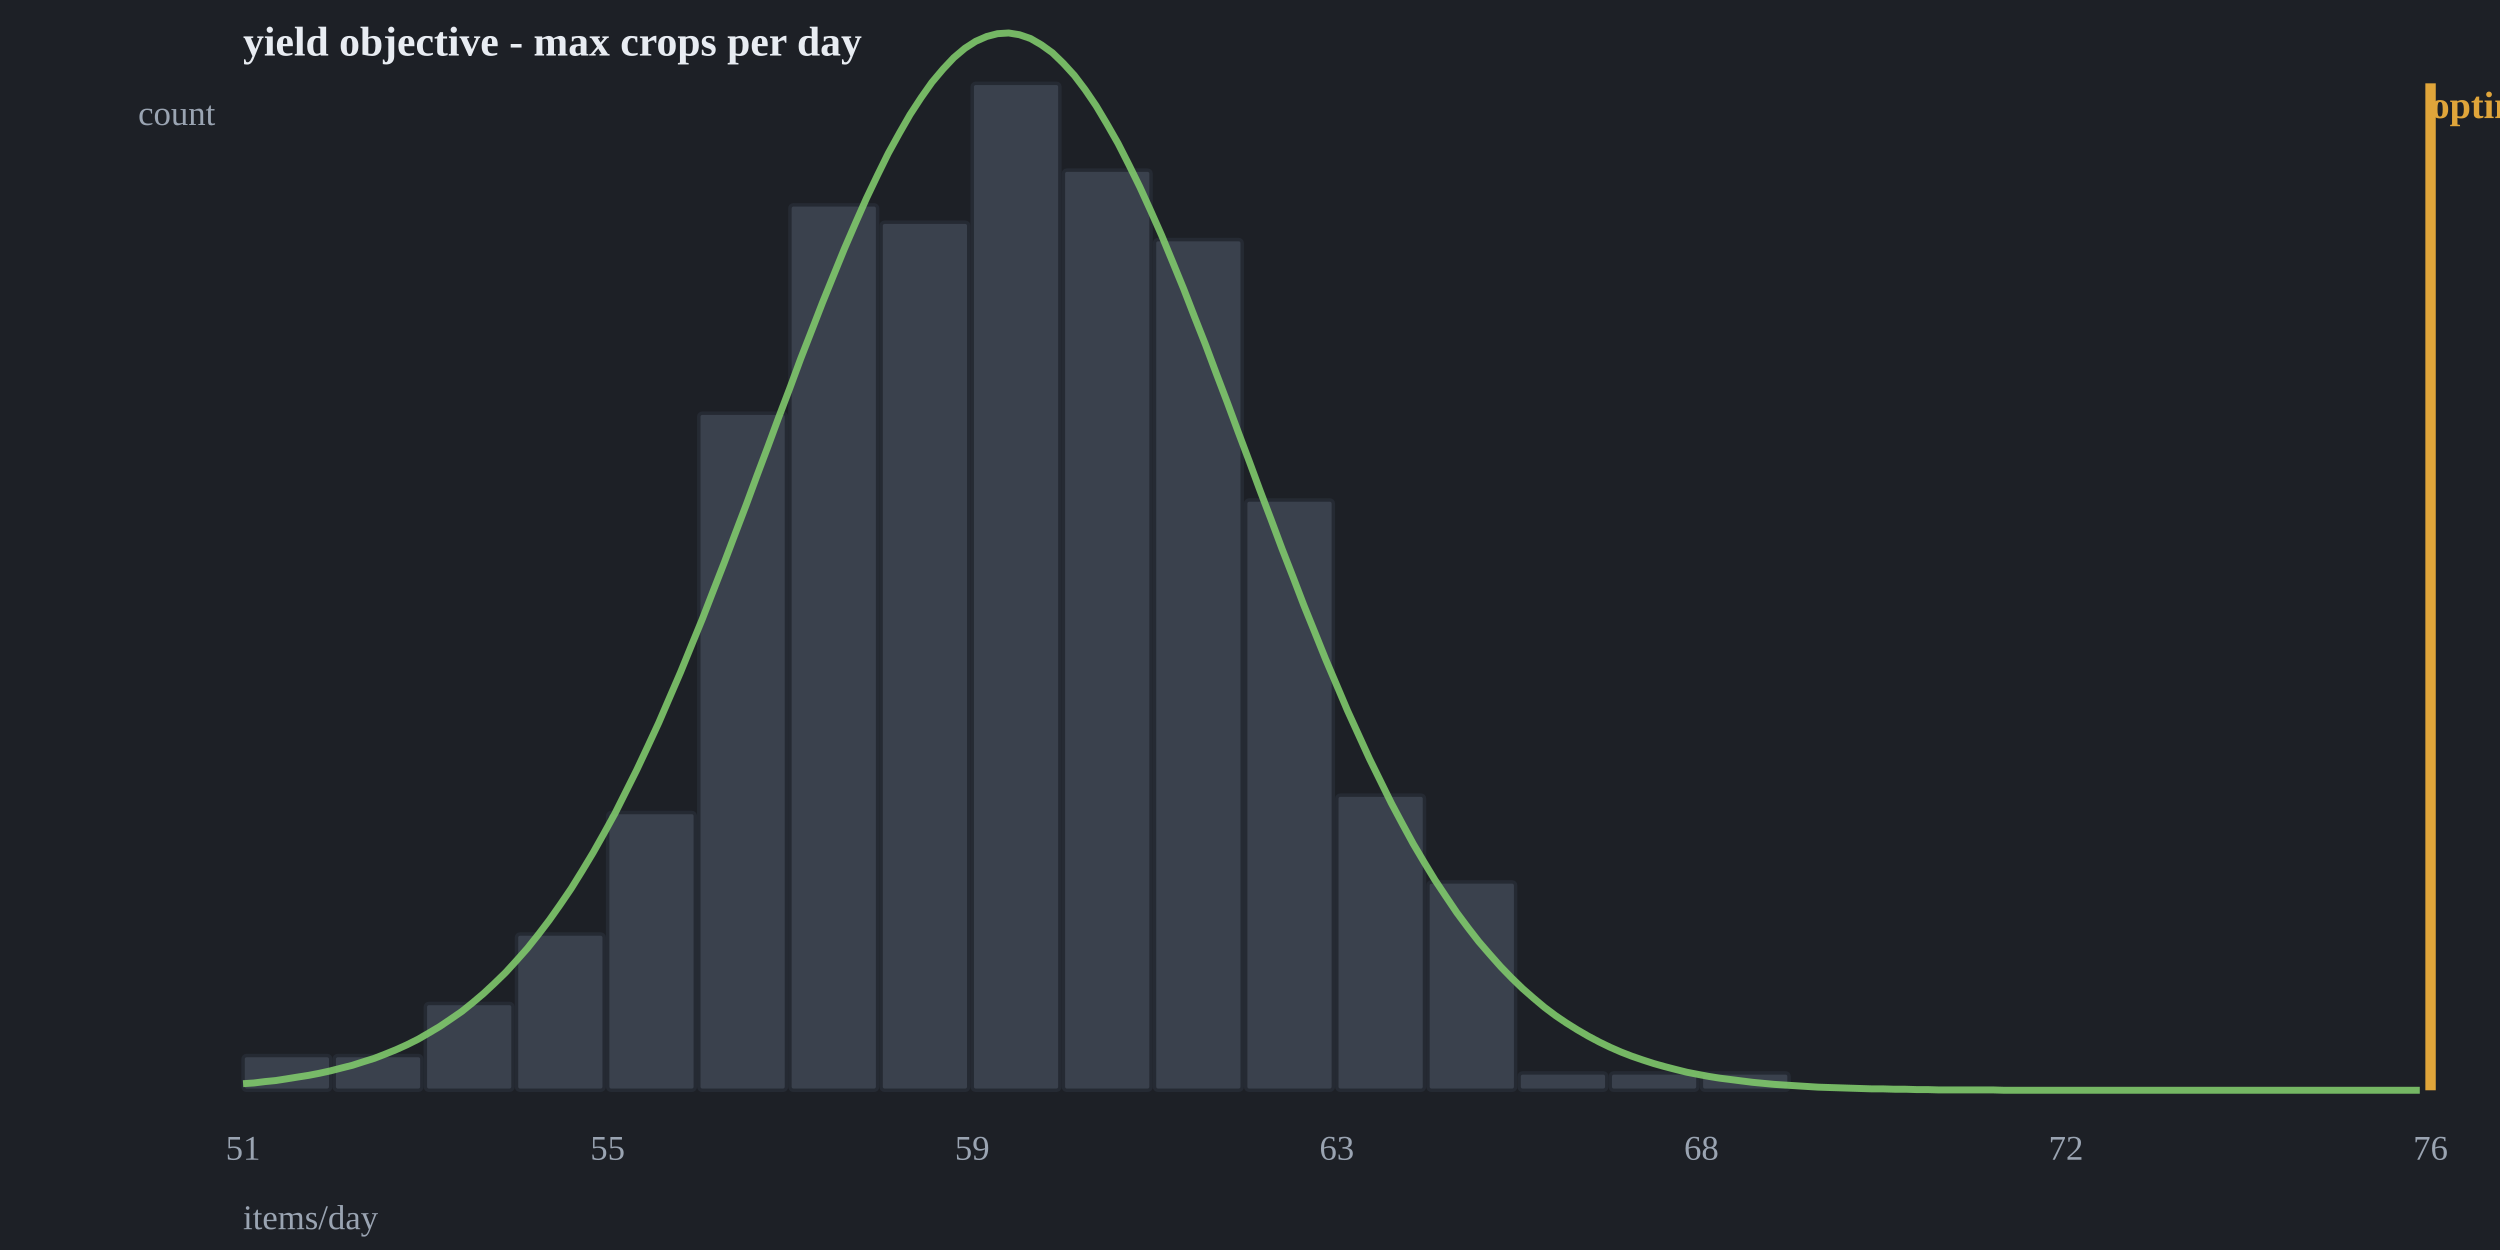
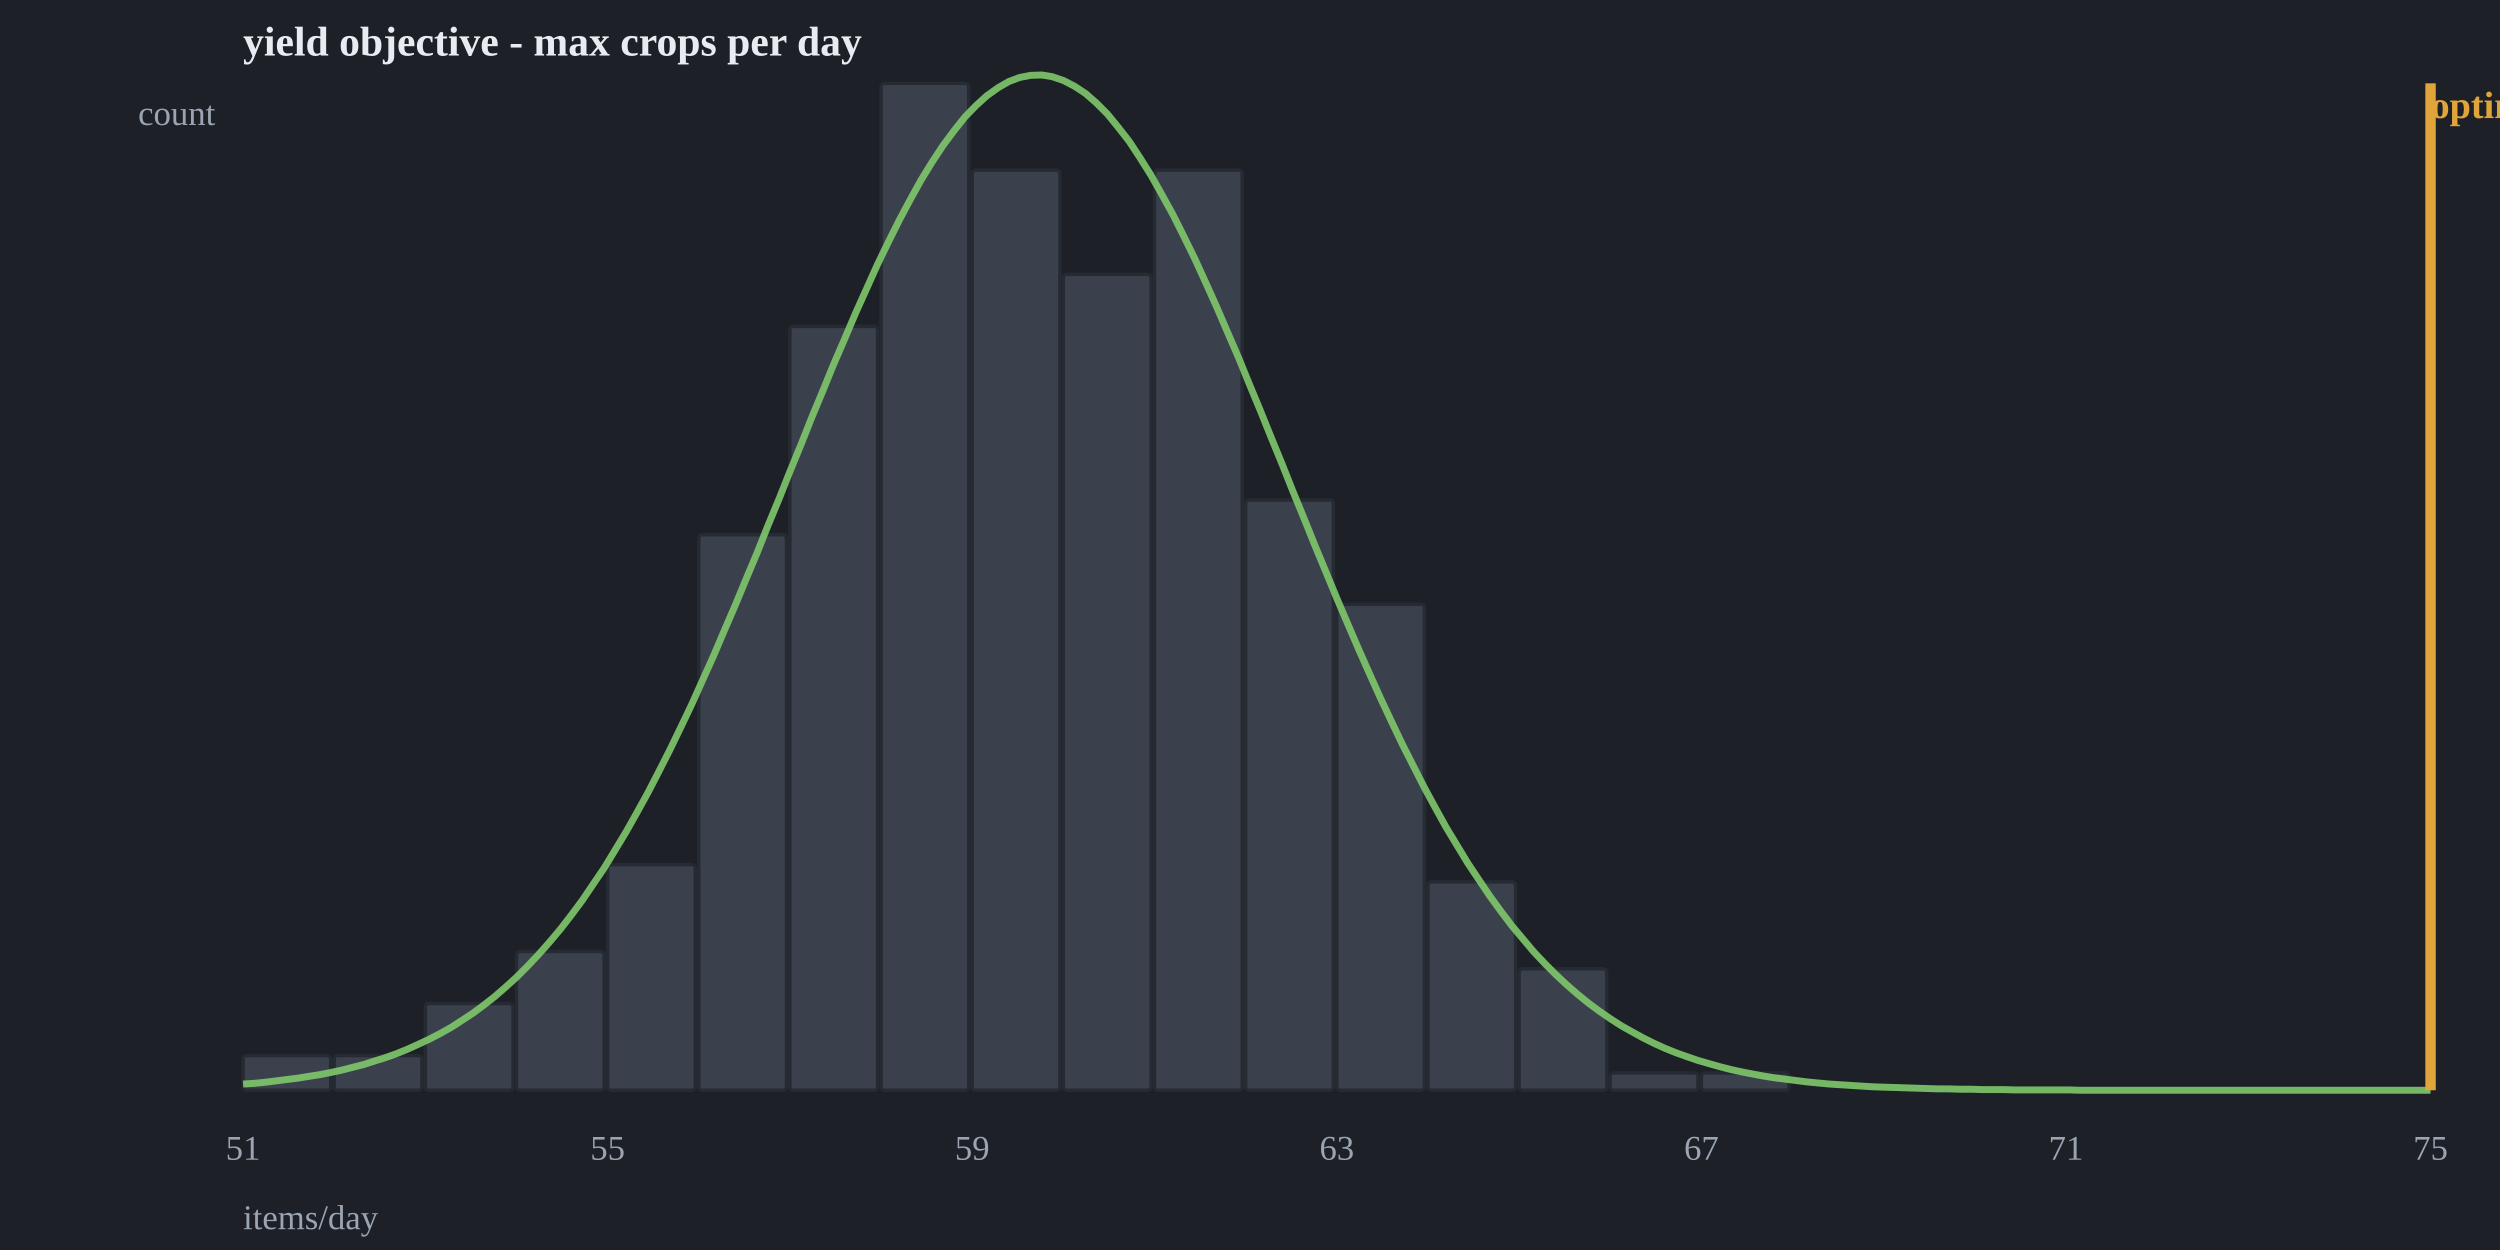
<svg xmlns="http://www.w3.org/2000/svg" viewBox="0 0 720 360" width="100%" role="img" aria-label="yield objective - max crops per day">
  <rect width="720" height="360" fill="#1d2026" />
  <text x="70" y="16" font-size="12" font-weight="700" fill="#e8ecf2">yield objective - max crops per day</text>
  <text x="62" y="36" font-size="10" fill="#9aa4b2" text-anchor="end">count</text>
  <rect x="70" y="304" width="25.25" height="10" fill="#3a414d" stroke="#252a33" rx="1" />
  <rect x="96.25" y="304" width="25.25" height="10" fill="#3a414d" stroke="#252a33" rx="1" />
  <rect x="122.5" y="289" width="25.25" height="25" fill="#3a414d" stroke="#252a33" rx="1" />
-   <rect x="148.75" y="269" width="25.25" height="45" fill="#3a414d" stroke="#252a33" rx="1" />
-   <rect x="175" y="234" width="25.25" height="80" fill="#3a414d" stroke="#252a33" rx="1" />
-   <rect x="201.25" y="119" width="25.25" height="195" fill="#3a414d" stroke="#252a33" rx="1" />
-   <rect x="227.5" y="59" width="25.25" height="255" fill="#3a414d" stroke="#252a33" rx="1" />
-   <rect x="253.75" y="64" width="25.25" height="250" fill="#3a414d" stroke="#252a33" rx="1" />
-   <rect x="280" y="24" width="25.25" height="290" fill="#3a414d" stroke="#252a33" rx="1" />
-   <rect x="306.25" y="49" width="25.25" height="265" fill="#3a414d" stroke="#252a33" rx="1" />
-   <rect x="332.5" y="69" width="25.25" height="245" fill="#3a414d" stroke="#252a33" rx="1" />
+   <rect x="148.75" y="274" width="25.25" height="40" fill="#3a414d" stroke="#252a33" rx="1" />
+   <rect x="175" y="249" width="25.25" height="65" fill="#3a414d" stroke="#252a33" rx="1" />
+   <rect x="201.25" y="154" width="25.25" height="160" fill="#3a414d" stroke="#252a33" rx="1" />
+   <rect x="227.5" y="94" width="25.25" height="220" fill="#3a414d" stroke="#252a33" rx="1" />
+   <rect x="253.75" y="24" width="25.25" height="290" fill="#3a414d" stroke="#252a33" rx="1" />
+   <rect x="280" y="49" width="25.25" height="265" fill="#3a414d" stroke="#252a33" rx="1" />
+   <rect x="306.25" y="79" width="25.25" height="235" fill="#3a414d" stroke="#252a33" rx="1" />
+   <rect x="332.5" y="49" width="25.25" height="265" fill="#3a414d" stroke="#252a33" rx="1" />
  <rect x="358.75" y="144" width="25.25" height="170" fill="#3a414d" stroke="#252a33" rx="1" />
-   <rect x="385" y="229" width="25.25" height="85" fill="#3a414d" stroke="#252a33" rx="1" />
+   <rect x="385" y="174" width="25.25" height="140" fill="#3a414d" stroke="#252a33" rx="1" />
  <rect x="411.25" y="254" width="25.25" height="60" fill="#3a414d" stroke="#252a33" rx="1" />
-   <rect x="437.5" y="309" width="25.25" height="5" fill="#3a414d" stroke="#252a33" rx="1" />
+   <rect x="437.5" y="279" width="25.25" height="35" fill="#3a414d" stroke="#252a33" rx="1" />
  <rect x="463.75" y="309" width="25.25" height="5" fill="#3a414d" stroke="#252a33" rx="1" />
  <rect x="490" y="309" width="25.25" height="5" fill="#3a414d" stroke="#252a33" rx="1" />
  <rect x="516.25" y="314" width="25.25" height="0" fill="#3a414d" stroke="#252a33" rx="1" />
  <rect x="542.5" y="314" width="25.25" height="0" fill="#3a414d" stroke="#252a33" rx="1" />
  <rect x="568.75" y="314" width="25.25" height="0" fill="#3a414d" stroke="#252a33" rx="1" />
  <rect x="595" y="314" width="25.25" height="0" fill="#3a414d" stroke="#252a33" rx="1" />
  <rect x="621.25" y="314" width="25.25" height="0" fill="#3a414d" stroke="#252a33" rx="1" />
  <rect x="647.5" y="314" width="25.25" height="0" fill="#3a414d" stroke="#252a33" rx="1" />
  <rect x="673.75" y="314" width="25.25" height="0" fill="#3a414d" stroke="#252a33" rx="1" />
-   <path d="M70.0 312.1L73.1 311.9L76.3 311.5L79.4 311.2L82.6 310.7L85.7 310.2L88.9 309.7L92.0 309.1L95.2 308.4L98.3 307.6L101.5 306.8L104.6 305.8L107.8 304.8L110.9 303.6L114.1 302.3L117.2 300.9L120.4 299.3L123.5 297.5L126.7 295.6L129.8 293.5L133.0 291.3L136.1 288.8L139.3 286.1L142.4 283.2L145.6 280.1L148.7 276.7L151.9 273.1L155.0 269.2L158.2 265.0L161.3 260.6L164.5 255.9L167.6 250.9L170.8 245.6L173.9 240.1L177.1 234.3L180.2 228.1L183.4 221.7L186.5 215.1L189.7 208.2L192.8 201.0L196.0 193.6L199.1 186.0L202.3 178.2L205.4 170.2L208.6 162.0L211.7 153.8L214.9 145.4L218.0 137.0L221.2 128.5L224.3 120.1L227.5 111.7L230.6 103.3L233.8 95.1L236.9 87.1L240.1 79.2L243.2 71.6L246.4 64.2L249.5 57.2L252.7 50.5L255.8 44.2L259.0 38.4L262.1 33.0L265.3 28.1L268.4 23.7L271.6 19.9L274.7 16.6L277.9 13.9L281.0 11.9L284.2 10.5L287.3 9.7L290.5 9.5L293.6 10.0L296.8 11.1L299.9 12.9L303.1 15.2L306.2 18.2L309.4 21.7L312.5 25.8L315.7 30.5L318.8 35.7L322.0 41.3L325.1 47.4L328.3 53.9L331.4 60.7L334.6 67.9L337.7 75.4L340.9 83.2L344.0 91.2L347.2 99.3L350.3 107.6L353.5 116.0L356.6 124.4L359.8 132.9L362.9 141.3L366.1 149.7L369.2 158.0L372.4 166.2L375.5 174.3L378.7 182.2L381.8 189.9L385.0 197.4L388.1 204.7L391.3 211.7L394.4 218.5L397.6 225.0L400.7 231.3L403.9 237.3L407.0 243.0L410.2 248.4L413.3 253.5L416.5 258.3L419.6 262.9L422.8 267.2L425.9 271.2L429.1 274.9L432.2 278.4L435.4 281.7L438.5 284.7L441.7 287.5L444.8 290.1L448.0 292.5L451.1 294.6L454.3 296.6L457.4 298.4L460.6 300.1L463.7 301.6L466.9 303.0L470.0 304.2L473.2 305.3L476.3 306.3L479.5 307.2L482.6 308.0L485.8 308.8L488.9 309.4L492.1 310.0L495.2 310.5L498.4 310.9L501.5 311.3L504.7 311.7L507.8 312.0L511.0 312.3L514.1 312.5L517.3 312.7L520.4 312.9L523.6 313.1L526.7 313.2L529.9 313.3L533.0 313.4L536.2 313.5L539.3 313.6L542.5 313.6L545.6 313.7L548.8 313.7L551.9 313.8L555.1 313.8L558.3 313.9L561.4 313.9L564.6 313.9L567.7 313.9L570.9 313.9L574.0 313.9L577.2 314.0L580.3 314.0L583.5 314.0L586.6 314.0L589.8 314.0L592.9 314.0L596.1 314.0L599.2 314.0L602.4 314.0L605.5 314.0L608.7 314.0L611.8 314.0L615.0 314.0L618.1 314.0L621.3 314.0L624.4 314.0L627.6 314.0L630.7 314.0L633.9 314.0L637.0 314.0L640.2 314.0L643.3 314.0L646.5 314.0L649.6 314.0L652.8 314.0L655.9 314.0L659.1 314.0L662.2 314.0L665.4 314.0L668.5 314.0L671.7 314.0L674.8 314.0L678.0 314.0L681.1 314.0L684.3 314.0L687.4 314.0L690.6 314.0L693.7 314.0L696.9 314.0" fill="none" stroke="#7ec86a" stroke-width="2" opacity="0.9" />
+   <path d="M70.0 312.2L73.2 312.0L76.3 311.7L79.5 311.3L82.6 310.9L85.8 310.5L88.9 310.0L92.1 309.5L95.2 308.9L98.4 308.2L101.5 307.4L104.7 306.6L107.8 305.6L111.0 304.6L114.1 303.5L117.3 302.2L120.4 300.8L123.6 299.3L126.7 297.7L129.9 295.9L133.0 293.9L136.2 291.8L139.3 289.5L142.5 287.0L145.6 284.3L148.8 281.4L151.9 278.3L155.1 274.9L158.2 271.4L161.4 267.6L164.5 263.6L167.7 259.3L170.8 254.7L174.0 250.0L177.1 244.9L180.3 239.6L183.4 234.1L186.6 228.3L189.7 222.3L192.9 216.0L196.0 209.6L199.2 202.9L202.3 196.0L205.5 188.9L208.6 181.6L211.8 174.2L214.9 166.7L218.1 159.1L221.2 151.3L224.4 143.6L227.5 135.8L230.7 128.0L233.8 120.2L237.0 112.5L240.1 104.9L243.3 97.5L246.4 90.2L249.6 83.1L252.7 76.2L255.9 69.6L259.0 63.4L262.2 57.4L265.3 51.8L268.5 46.6L271.6 41.9L274.8 37.6L277.9 33.7L281.1 30.4L284.2 27.6L287.4 25.3L290.5 23.5L293.7 22.3L296.8 21.7L300.0 21.6L303.1 22.1L306.3 23.2L309.4 24.8L312.6 26.9L315.7 29.6L318.9 32.8L322.0 36.6L325.2 40.7L328.3 45.4L331.5 50.5L334.6 56.0L337.8 61.8L340.9 68.0L344.1 74.5L347.2 81.3L350.4 88.4L353.5 95.6L356.7 103.0L359.8 110.6L363.0 118.3L366.1 126.0L369.3 133.8L372.4 141.6L375.6 149.4L378.7 157.1L381.9 164.8L385.0 172.3L388.2 179.8L391.3 187.0L394.5 194.2L397.6 201.1L400.8 207.9L403.9 214.4L407.1 220.7L410.2 226.8L413.4 232.7L416.5 238.3L419.7 243.6L422.8 248.7L426.0 253.5L429.1 258.1L432.3 262.5L435.4 266.6L438.6 270.4L441.7 274.1L444.9 277.5L448.0 280.6L451.2 283.6L454.3 286.3L457.5 288.9L460.6 291.2L463.8 293.4L466.9 295.4L470.1 297.2L473.2 298.9L476.4 300.5L479.5 301.9L482.7 303.2L485.8 304.3L489.0 305.4L492.1 306.3L495.3 307.2L498.4 308.0L501.6 308.7L504.7 309.3L507.9 309.9L511.0 310.4L514.2 310.8L517.3 311.2L520.5 311.6L523.6 311.9L526.8 312.2L529.9 312.4L533.1 312.6L536.2 312.8L539.4 313.0L542.5 313.1L545.7 313.2L548.8 313.3L552.0 313.4L555.1 313.5L558.3 313.6L561.4 313.6L564.5 313.7L567.7 313.7L570.8 313.8L574.0 313.8L577.1 313.8L580.3 313.9L583.4 313.9L586.6 313.9L589.7 313.9L592.9 313.9L596.0 313.9L599.2 314.0L602.3 314.0L605.5 314.0L608.6 314.0L611.8 314.0L614.9 314.0L618.1 314.0L621.2 314.0L624.4 314.0L627.5 314.0L630.7 314.0L633.8 314.0L637.0 314.0L640.1 314.0L643.3 314.0L646.4 314.0L649.6 314.0L652.7 314.0L655.9 314.0L659.0 314.0L662.2 314.0L665.3 314.0L668.5 314.0L671.6 314.0L674.8 314.0L677.9 314.0L681.1 314.0L684.2 314.0L687.4 314.0L690.5 314.0L693.7 314.0L696.8 314.0L700.0 314.0" fill="none" stroke="#7ec86a" stroke-width="2" opacity="0.9" />
  <line x1="700" y1="24" x2="700" y2="314" stroke="#e0a53a" stroke-width="3" />
-   <text x="700" y="34" font-size="11" fill="#e0a53a" font-weight="700">optimizer 76</text>
+   <text x="700" y="34" font-size="11" fill="#e0a53a" font-weight="700">optimizer 75</text>
  <text x="70" y="334" text-anchor="middle" font-size="10" fill="#9aa4b2">51</text>
  <text x="175" y="334" text-anchor="middle" font-size="10" fill="#9aa4b2">55</text>
  <text x="280" y="334" text-anchor="middle" font-size="10" fill="#9aa4b2">59</text>
  <text x="385" y="334" text-anchor="middle" font-size="10" fill="#9aa4b2">63</text>
-   <text x="490" y="334" text-anchor="middle" font-size="10" fill="#9aa4b2">68</text>
-   <text x="595" y="334" text-anchor="middle" font-size="10" fill="#9aa4b2">72</text>
-   <text x="700" y="334" text-anchor="middle" font-size="10" fill="#9aa4b2">76</text>
+   <text x="490" y="334" text-anchor="middle" font-size="10" fill="#9aa4b2">67</text>
+   <text x="595" y="334" text-anchor="middle" font-size="10" fill="#9aa4b2">71</text>
+   <text x="700" y="334" text-anchor="middle" font-size="10" fill="#9aa4b2">75</text>
  <text x="70" y="354" font-size="10" fill="#9aa4b2">items/day</text>
</svg>
